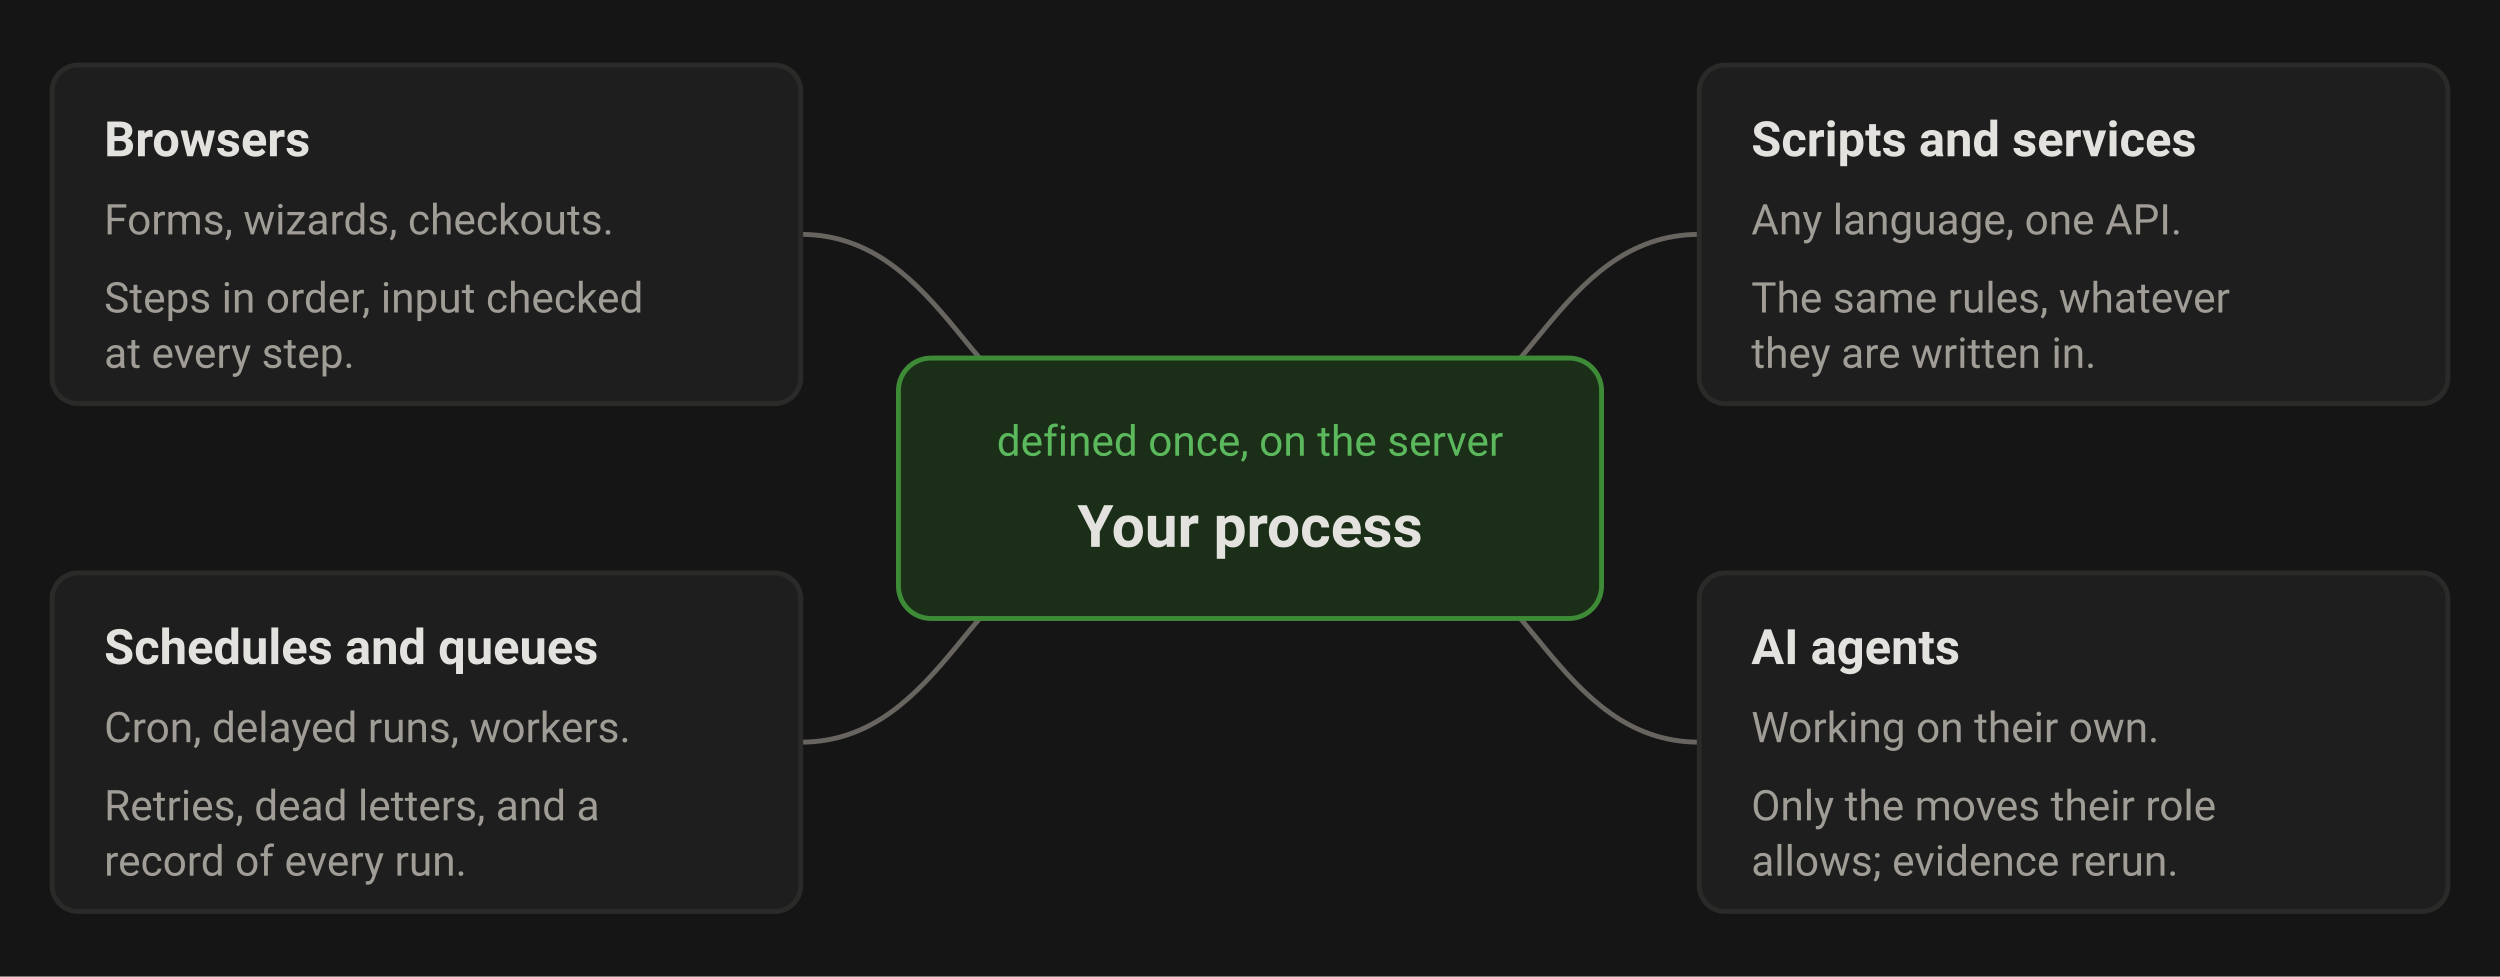
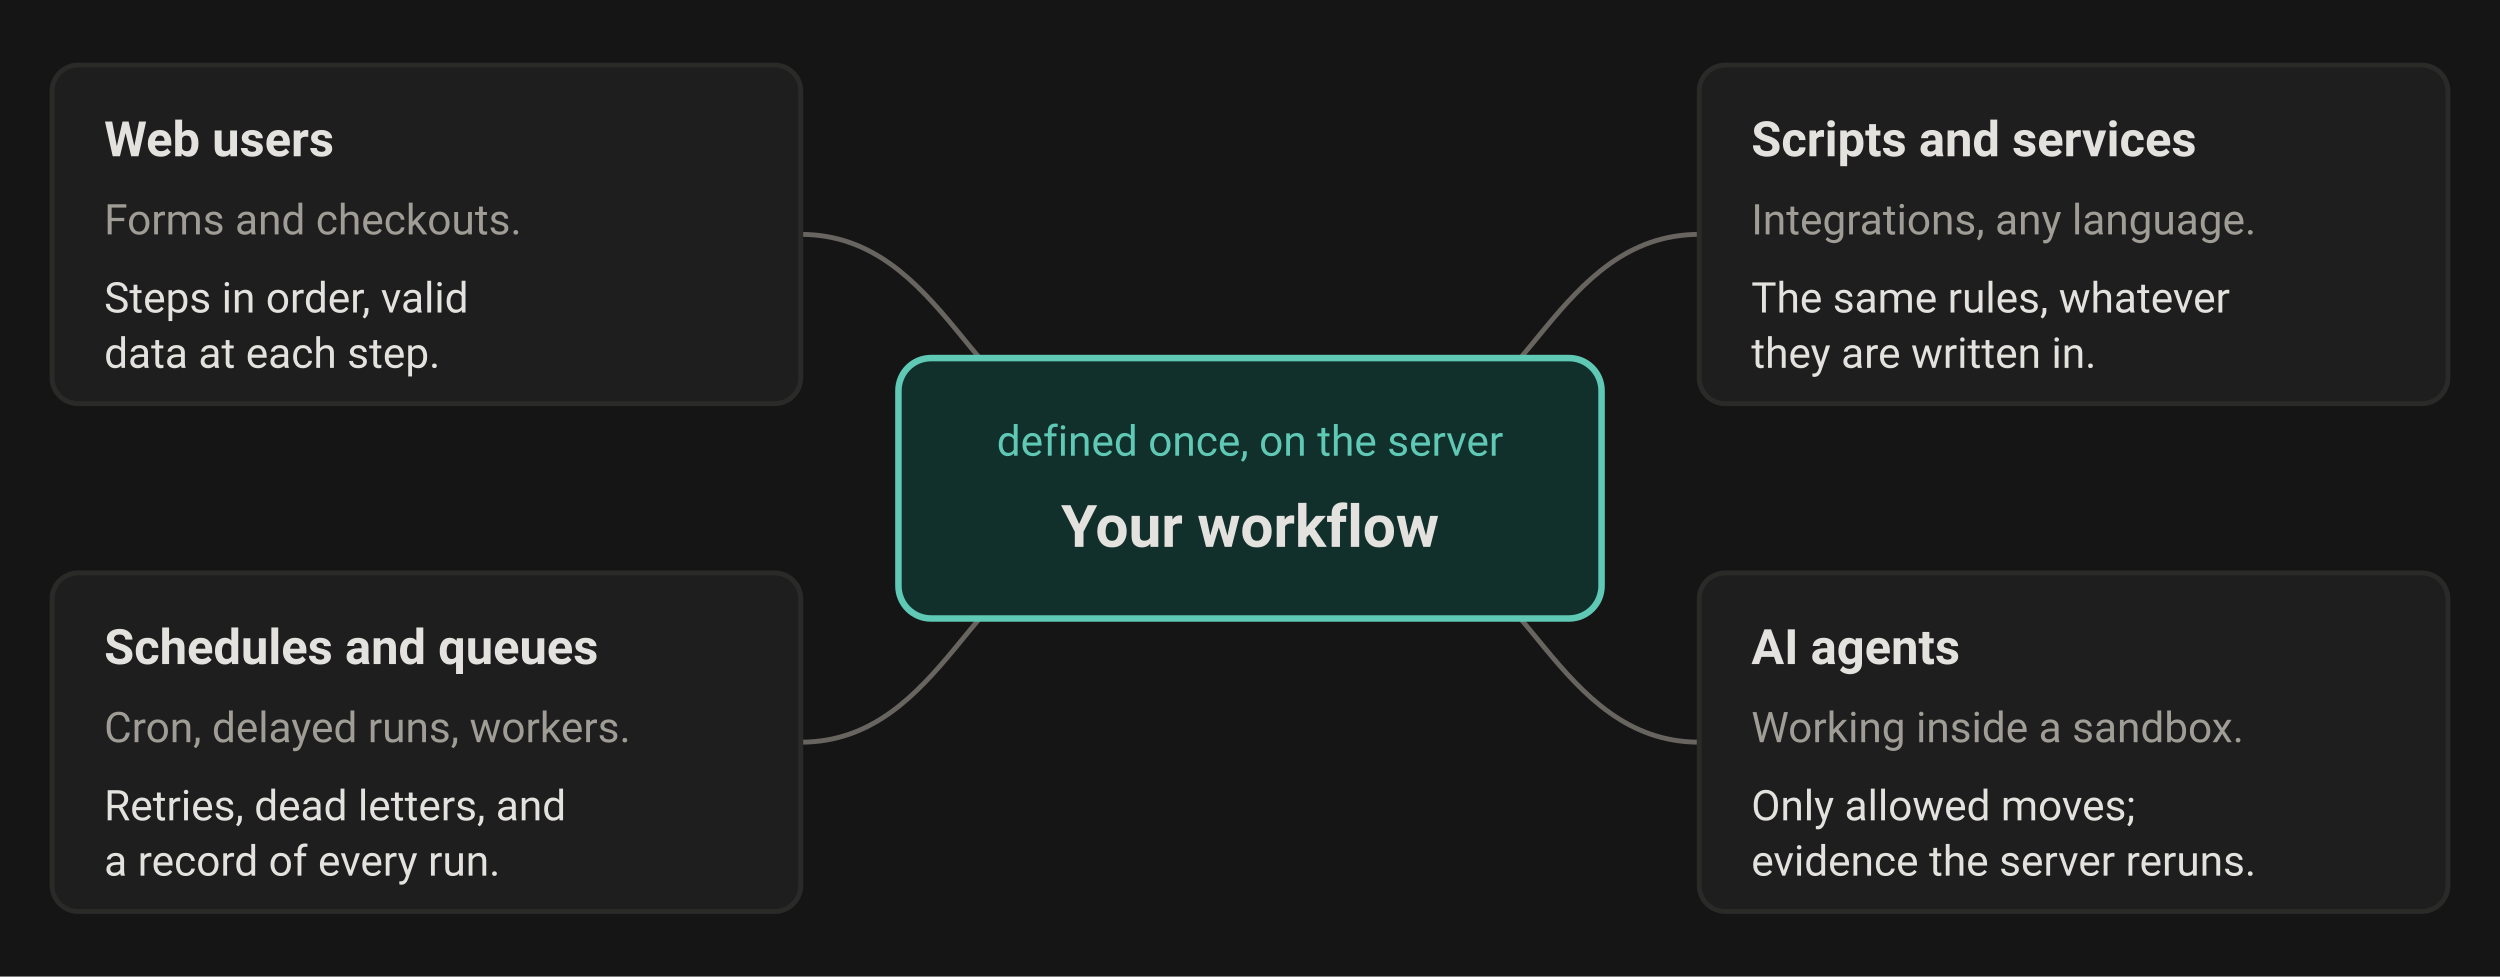
<svg xmlns="http://www.w3.org/2000/svg" viewBox="0 0 768 300" width="768" height="300" role="img" aria-labelledby="title">
-   <style>
-     text { font-family: ui-sans-serif, system-ui, -apple-system, "Segoe UI", Roboto, sans-serif; fill: #e4e2de; font-size: 15px; }
-     .muted { fill: #a09d96; font-size: 13px; }
-     .head { font-size: 15px; font-weight: 600; }
-     .card { fill: #1e1e1e; stroke: #2a2a28; stroke-width: 1.5; }
-     .line { stroke: #686560; stroke-width: 1.5; fill: none; }
-   </style>
  <rect width="768" height="300" fill="#151515" />
-   <path d="M246,72 C290,72 300,130 332,130" class="line" />
-   <path d="M246,228 C290,228 300,170 332,170" class="line" />
-   <path d="M522,72 C478,72 468,130 436,130" class="line" />
-   <path d="M522,228 C478,228 468,170 436,170" class="line" />
-   <rect x="276" y="110" width="216" height="80" rx="10" fill="#1a2e18" stroke="#3d8b37" stroke-width="1.5" />
-   <text x="384" y="140" text-anchor="middle" class="muted" style="fill:#5cb85c">defined once, on the server</text>
-   <text x="384" y="168" text-anchor="middle" style="font-size:18px;font-weight:600">Your process</text>
-   <rect x="16" y="20" width="230" height="104" rx="8" class="card" />
-   <text x="32" y="48" class="head">Browsers</text>
-   <text x="32" y="72" class="muted">Forms, wizards, checkouts.</text>
-   <text x="32" y="96" class="muted">Steps in order, input checked</text>
-   <text x="32" y="113" class="muted">at every step.</text>
-   <rect x="16" y="176" width="230" height="104" rx="8" class="card" />
-   <text x="32" y="204" class="head">Schedules and queues</text>
-   <text x="32" y="228" class="muted">Cron, delayed runs, workers.</text>
-   <text x="32" y="252" class="muted">Retries, dead letters, and a</text>
-   <text x="32" y="269" class="muted">record of every run.</text>
-   <rect x="522" y="20" width="230" height="104" rx="8" class="card" />
-   <text x="538" y="48" class="head">Scripts and services</text>
-   <text x="538" y="72" class="muted">Any language, one API.</text>
-   <text x="538" y="96" class="muted">The same rules, whatever</text>
-   <text x="538" y="113" class="muted">they are written in.</text>
-   <rect x="522" y="176" width="230" height="104" rx="8" class="card" />
-   <text x="538" y="204" class="head">AI agents</text>
-   <text x="538" y="228" class="muted">Working on their own.</text>
-   <text x="538" y="252" class="muted">Only the moves their role</text>
-   <text x="538" y="269" class="muted">allows; evidence rerun.</text>
+   <path d="M246,72 C290,72 300,130 332,130" fill="none" stroke="#686560" stroke-width="1.5" />
+   <path d="M246,228 C290,228 300,170 332,170" fill="none" stroke="#686560" stroke-width="1.5" />
+   <path d="M522,72 C478,72 468,130 436,130" fill="none" stroke="#686560" stroke-width="1.5" />
+   <path d="M522,228 C478,228 468,170 436,170" fill="none" stroke="#686560" stroke-width="1.5" />
+   <rect x="276" y="110" width="216" height="80" rx="10" fill="#12302b" stroke="#5fc9b5" stroke-width="2" />
+   <text x="384" y="140" text-anchor="middle" style="font-family:ui-sans-serif, system-ui, -apple-system, 'Segoe UI', Roboto, sans-serif;font-size:13px;font-weight:400;fill:#5fc9b5">defined once, on the server</text>
+   <text x="384" y="168" text-anchor="middle" style="font-family:ui-sans-serif, system-ui, -apple-system, 'Segoe UI', Roboto, sans-serif;font-size:18px;font-weight:600;fill:#e4e2de">Your workflow</text>
+   <rect x="16" y="20" width="230" height="104" rx="8" fill="#1e1e1e" stroke="#2a2a28" stroke-width="1.5" />
+   <text x="32" y="48" style="font-family:ui-sans-serif, system-ui, -apple-system, 'Segoe UI', Roboto, sans-serif;font-size:15px;font-weight:600;fill:#e4e2de">Web users</text>
+   <text x="32" y="72" style="font-family:ui-sans-serif, system-ui, -apple-system, 'Segoe UI', Roboto, sans-serif;font-size:13px;font-weight:400;fill:#a09d96">Forms and checkouts.</text>
+   <text x="32" y="96" style="font-family:ui-sans-serif, system-ui, -apple-system, 'Segoe UI', Roboto, sans-serif;font-size:13px;font-weight:400;fill:#e4e2de">Steps in order, valid</text>
+   <text x="32" y="113" style="font-family:ui-sans-serif, system-ui, -apple-system, 'Segoe UI', Roboto, sans-serif;font-size:13px;font-weight:400;fill:#e4e2de">data at each step.</text>
+   <rect x="16" y="176" width="230" height="104" rx="8" fill="#1e1e1e" stroke="#2a2a28" stroke-width="1.5" />
+   <text x="32" y="204" style="font-family:ui-sans-serif, system-ui, -apple-system, 'Segoe UI', Roboto, sans-serif;font-size:15px;font-weight:600;fill:#e4e2de">Schedules and queues</text>
+   <text x="32" y="228" style="font-family:ui-sans-serif, system-ui, -apple-system, 'Segoe UI', Roboto, sans-serif;font-size:13px;font-weight:400;fill:#a09d96">Cron, delayed runs, workers.</text>
+   <text x="32" y="252" style="font-family:ui-sans-serif, system-ui, -apple-system, 'Segoe UI', Roboto, sans-serif;font-size:13px;font-weight:400;fill:#e4e2de">Retries, dead letters, and</text>
+   <text x="32" y="269" style="font-family:ui-sans-serif, system-ui, -apple-system, 'Segoe UI', Roboto, sans-serif;font-size:13px;font-weight:400;fill:#e4e2de">a record of every run.</text>
+   <rect x="522" y="20" width="230" height="104" rx="8" fill="#1e1e1e" stroke="#2a2a28" stroke-width="1.5" />
+   <text x="538" y="48" style="font-family:ui-sans-serif, system-ui, -apple-system, 'Segoe UI', Roboto, sans-serif;font-size:15px;font-weight:600;fill:#e4e2de">Scripts and services</text>
+   <text x="538" y="72" style="font-family:ui-sans-serif, system-ui, -apple-system, 'Segoe UI', Roboto, sans-serif;font-size:13px;font-weight:400;fill:#a09d96">Integrations, any language.</text>
+   <text x="538" y="96" style="font-family:ui-sans-serif, system-ui, -apple-system, 'Segoe UI', Roboto, sans-serif;font-size:13px;font-weight:400;fill:#e4e2de">The same rules, whatever</text>
+   <text x="538" y="113" style="font-family:ui-sans-serif, system-ui, -apple-system, 'Segoe UI', Roboto, sans-serif;font-size:13px;font-weight:400;fill:#e4e2de">they are written in.</text>
+   <rect x="522" y="176" width="230" height="104" rx="8" fill="#1e1e1e" stroke="#2a2a28" stroke-width="1.5" />
+   <text x="538" y="204" style="font-family:ui-sans-serif, system-ui, -apple-system, 'Segoe UI', Roboto, sans-serif;font-size:15px;font-weight:600;fill:#e4e2de">AI agents</text>
+   <text x="538" y="228" style="font-family:ui-sans-serif, system-ui, -apple-system, 'Segoe UI', Roboto, sans-serif;font-size:13px;font-weight:400;fill:#a09d96">Working inside a sandbox.</text>
+   <text x="538" y="252" style="font-family:ui-sans-serif, system-ui, -apple-system, 'Segoe UI', Roboto, sans-serif;font-size:13px;font-weight:400;fill:#e4e2de">Only allowed moves;</text>
+   <text x="538" y="269" style="font-family:ui-sans-serif, system-ui, -apple-system, 'Segoe UI', Roboto, sans-serif;font-size:13px;font-weight:400;fill:#e4e2de">evidence the server reruns.</text>
</svg>
